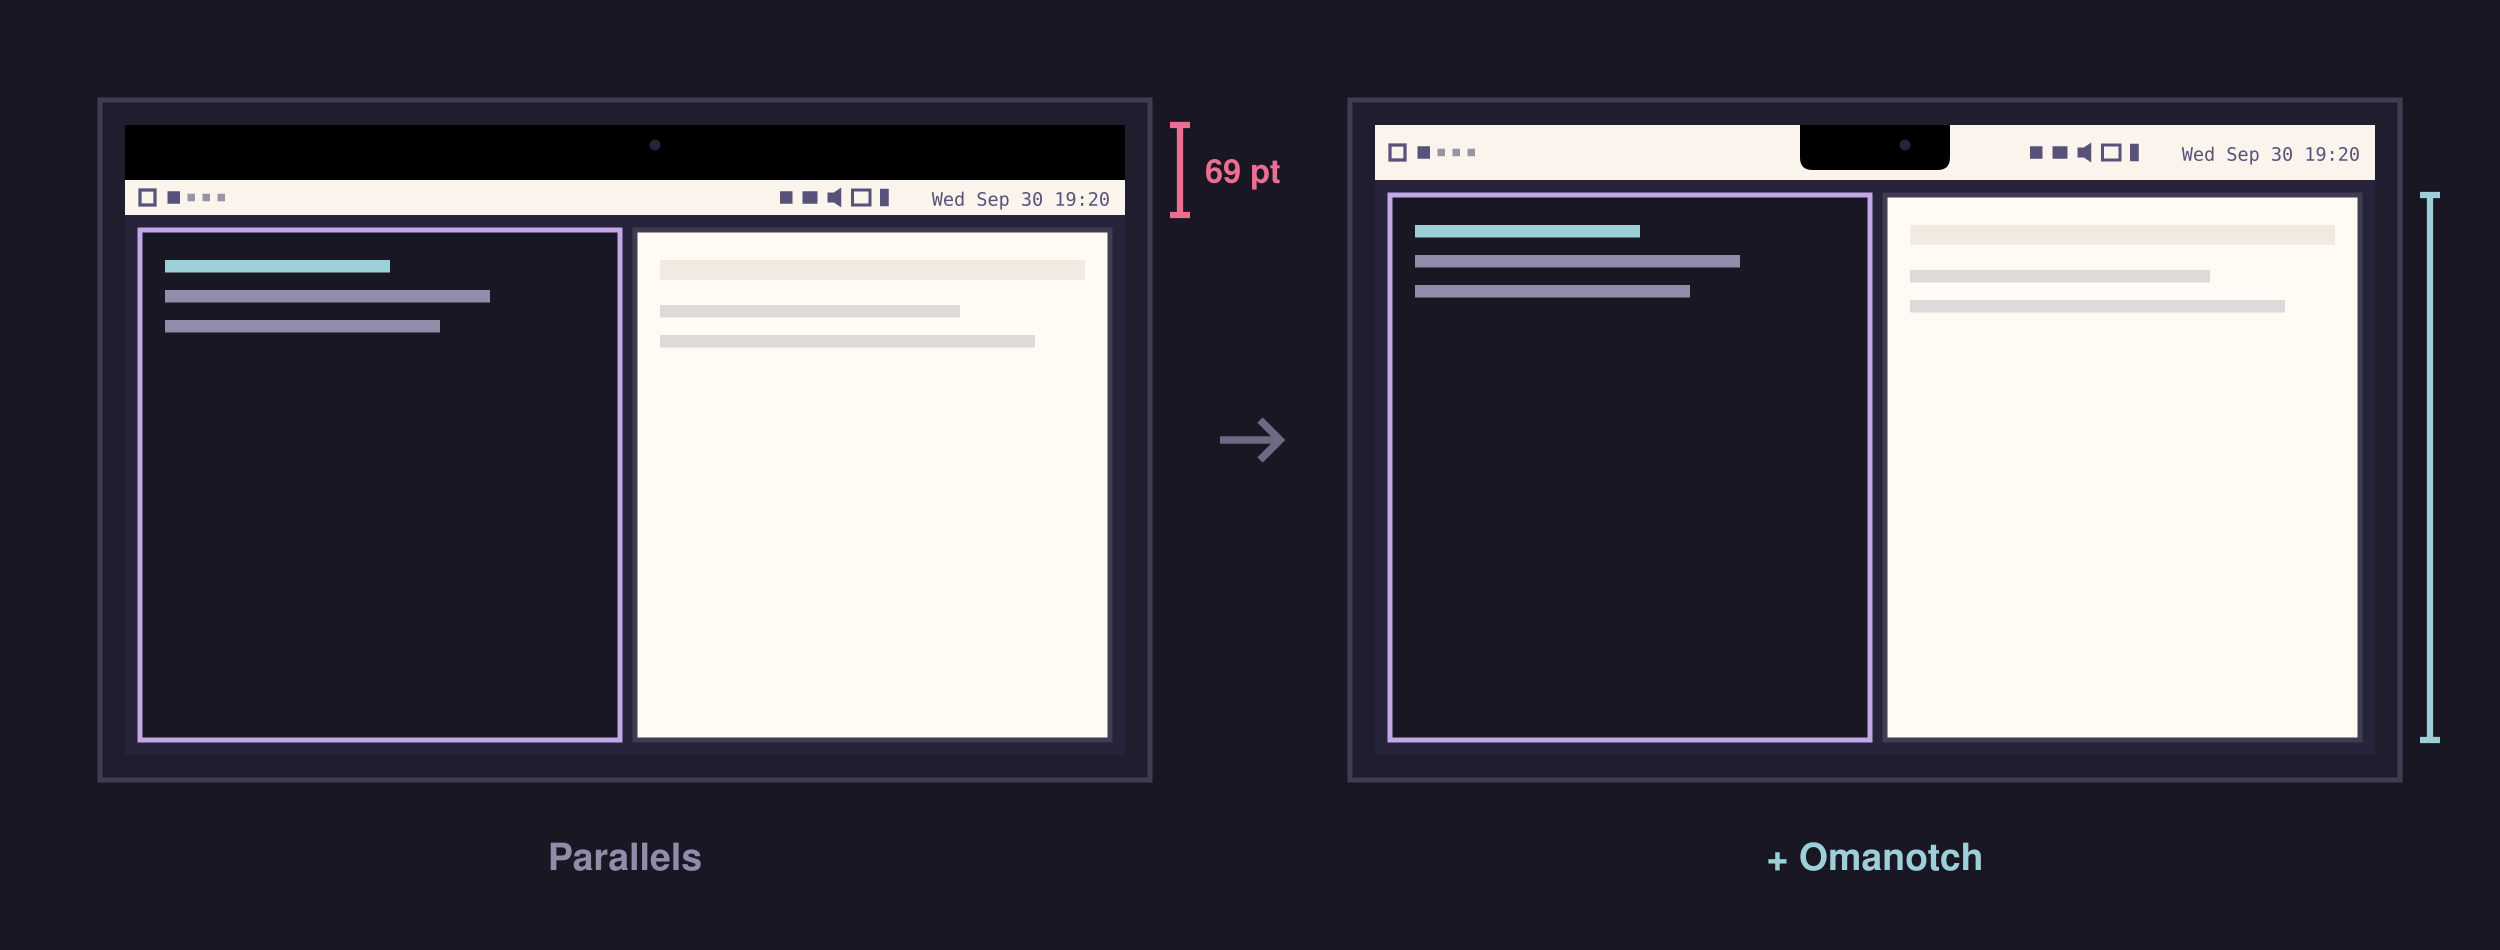
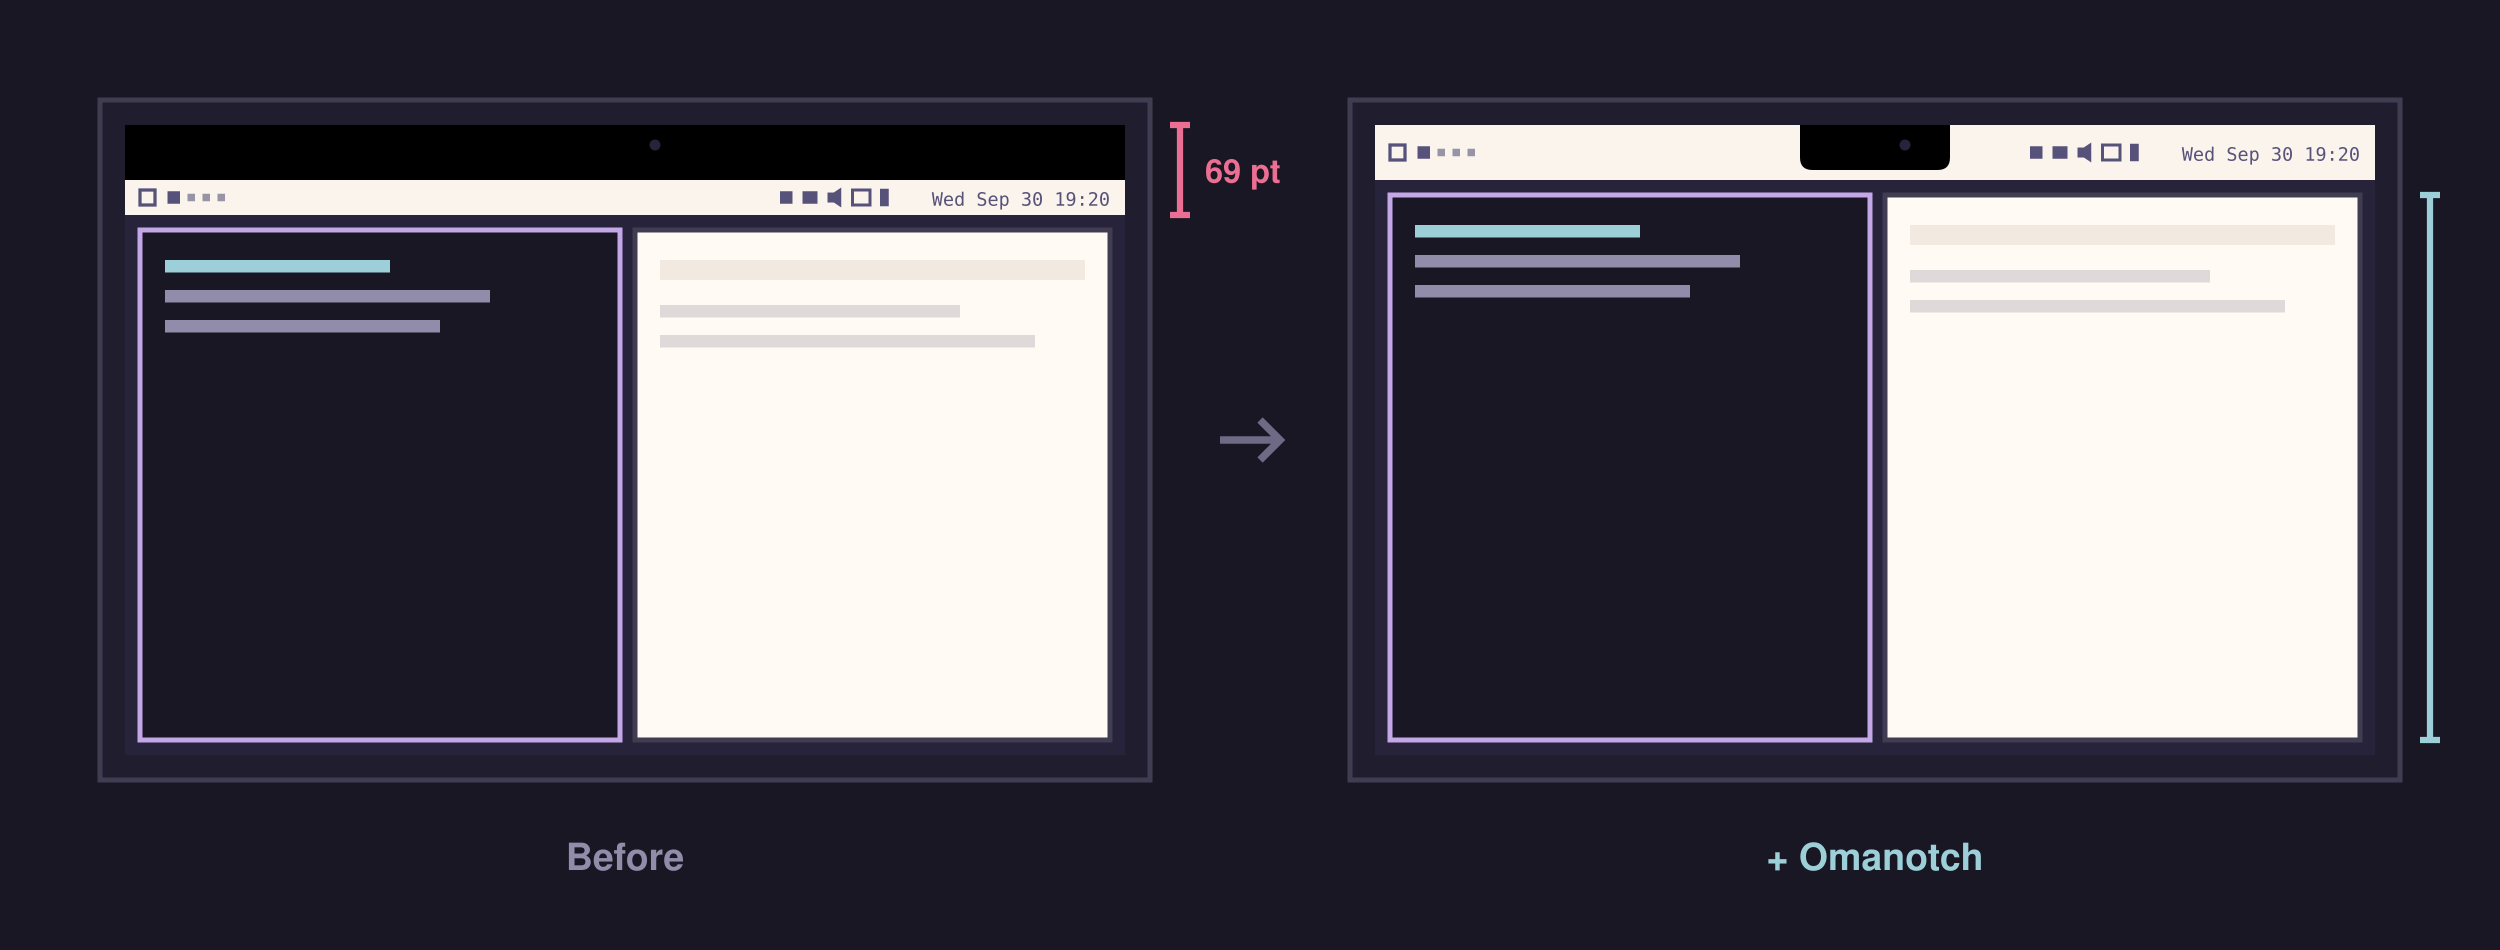
<svg xmlns="http://www.w3.org/2000/svg" viewBox="0 0 1000 380" width="1000" height="380" font-family="-apple-system, BlinkMacSystemFont, 'Segoe UI', Helvetica, Arial, sans-serif">
  <defs>
    <g id="bar">
      <rect x="0" y="0" width="400" height="14" fill="#faf4ed" />
      <rect x="6" y="4" width="6" height="6" fill="none" stroke="#575279" stroke-width="1.3" />
      <rect x="17" y="4.5" width="5" height="5" fill="#575279" />
      <rect x="25" y="5.5" width="3" height="3" fill="#9893a5" />
      <rect x="31" y="5.5" width="3" height="3" fill="#9893a5" />
      <rect x="37" y="5.5" width="3" height="3" fill="#9893a5" />
      <rect x="262" y="4.5" width="5" height="5" fill="#575279" />
      <rect x="271" y="4.5" width="6" height="5" fill="#575279" />
      <path d="M281,5 h2.5 l3,-2 v8 l-3,-2 h-2.5 z" fill="#575279" />
      <rect x="291" y="4" width="7" height="6" fill="none" stroke="#575279" stroke-width="1.2" />
      <rect x="302" y="3.5" width="3.5" height="7" fill="#575279" />
      <text x="394" y="10.3" text-anchor="end" font-size="7.4" fill="#575279" font-family="ui-monospace, 'SF Mono', Menlo, monospace">Wed Sep 30 19:20</text>
    </g>
  </defs>
  <rect width="1000" height="380" fill="#191724" />
  <g transform="translate(40 40)">
    <rect x="0" y="0" width="420" height="272" fill="#1f1d2e" stroke="#403d52" stroke-width="2" />
    <rect x="10" y="10" width="400" height="252" fill="#26233a" />
    <rect x="10" y="10" width="400" height="22" fill="#000" />
    <path d="M180,10 h60 v13 q0,5 -5,5 h-50 q-5,0 -5,-5 z" fill="#000" />
    <circle cx="222" cy="18" r="2.2" fill="#26233a" />
    <use href="#bar" x="10" y="32" />
    <rect x="16" y="52" width="192" height="204" fill="#191724" stroke="#c4a7e7" stroke-width="2" />
    <rect x="214" y="52" width="190" height="204" fill="#fffaf3" stroke="#403d52" stroke-width="2" />
    <rect x="26" y="64" width="90" height="5" fill="#9ccfd8" />
    <rect x="26" y="76" width="130" height="5" fill="#908caa" />
    <rect x="26" y="88" width="110" height="5" fill="#908caa" />
    <rect x="224" y="64" width="170" height="8" fill="#f2e9e1" />
    <rect x="224" y="82" width="120" height="5" fill="#dfdad9" />
    <rect x="224" y="94" width="150" height="5" fill="#dfdad9" />
    <path d="M428,10 h8 M432,10 v36 M428,46 h8" stroke="#eb6f92" stroke-width="2.5" />
    <text x="442" y="33" font-size="13" font-weight="700" fill="#eb6f92">69 pt</text>
  </g>
-   <text x="250" y="348" text-anchor="middle" font-size="15" font-weight="600" fill="#908caa">Parallels</text>
+   <text x="250" y="348" text-anchor="middle" font-size="15" font-weight="600" fill="#908caa">Before</text>
  <path d="M488,176 h24 m-8,-8 l8,8 l-8,8" stroke="#6e6a86" stroke-width="3" fill="none" />
  <g transform="translate(540 40)">
    <rect x="0" y="0" width="420" height="272" fill="#1f1d2e" stroke="#403d52" stroke-width="2" />
    <rect x="10" y="10" width="400" height="252" fill="#26233a" />
    <rect x="10" y="10" width="400" height="22" fill="#faf4ed" />
    <use href="#bar" x="10" y="14" />
    <path d="M180,10 h60 v13 q0,5 -5,5 h-50 q-5,0 -5,-5 z" fill="#000" />
    <circle cx="222" cy="18" r="2.2" fill="#26233a" />
    <rect x="16" y="38" width="192" height="218" fill="#191724" stroke="#c4a7e7" stroke-width="2" />
    <rect x="214" y="38" width="190" height="218" fill="#fffaf3" stroke="#403d52" stroke-width="2" />
    <rect x="26" y="50" width="90" height="5" fill="#9ccfd8" />
    <rect x="26" y="62" width="130" height="5" fill="#908caa" />
    <rect x="26" y="74" width="110" height="5" fill="#908caa" />
    <rect x="224" y="50" width="170" height="8" fill="#f2e9e1" />
    <rect x="224" y="68" width="120" height="5" fill="#dfdad9" />
    <rect x="224" y="80" width="150" height="5" fill="#dfdad9" />
    <path d="M428,38 h8 M432,38 v218 M428,256 h8" stroke="#9ccfd8" stroke-width="2.5" />
  </g>
  <text x="750" y="348" text-anchor="middle" font-size="15" font-weight="600" fill="#9ccfd8">+ Omanotch</text>
</svg>
